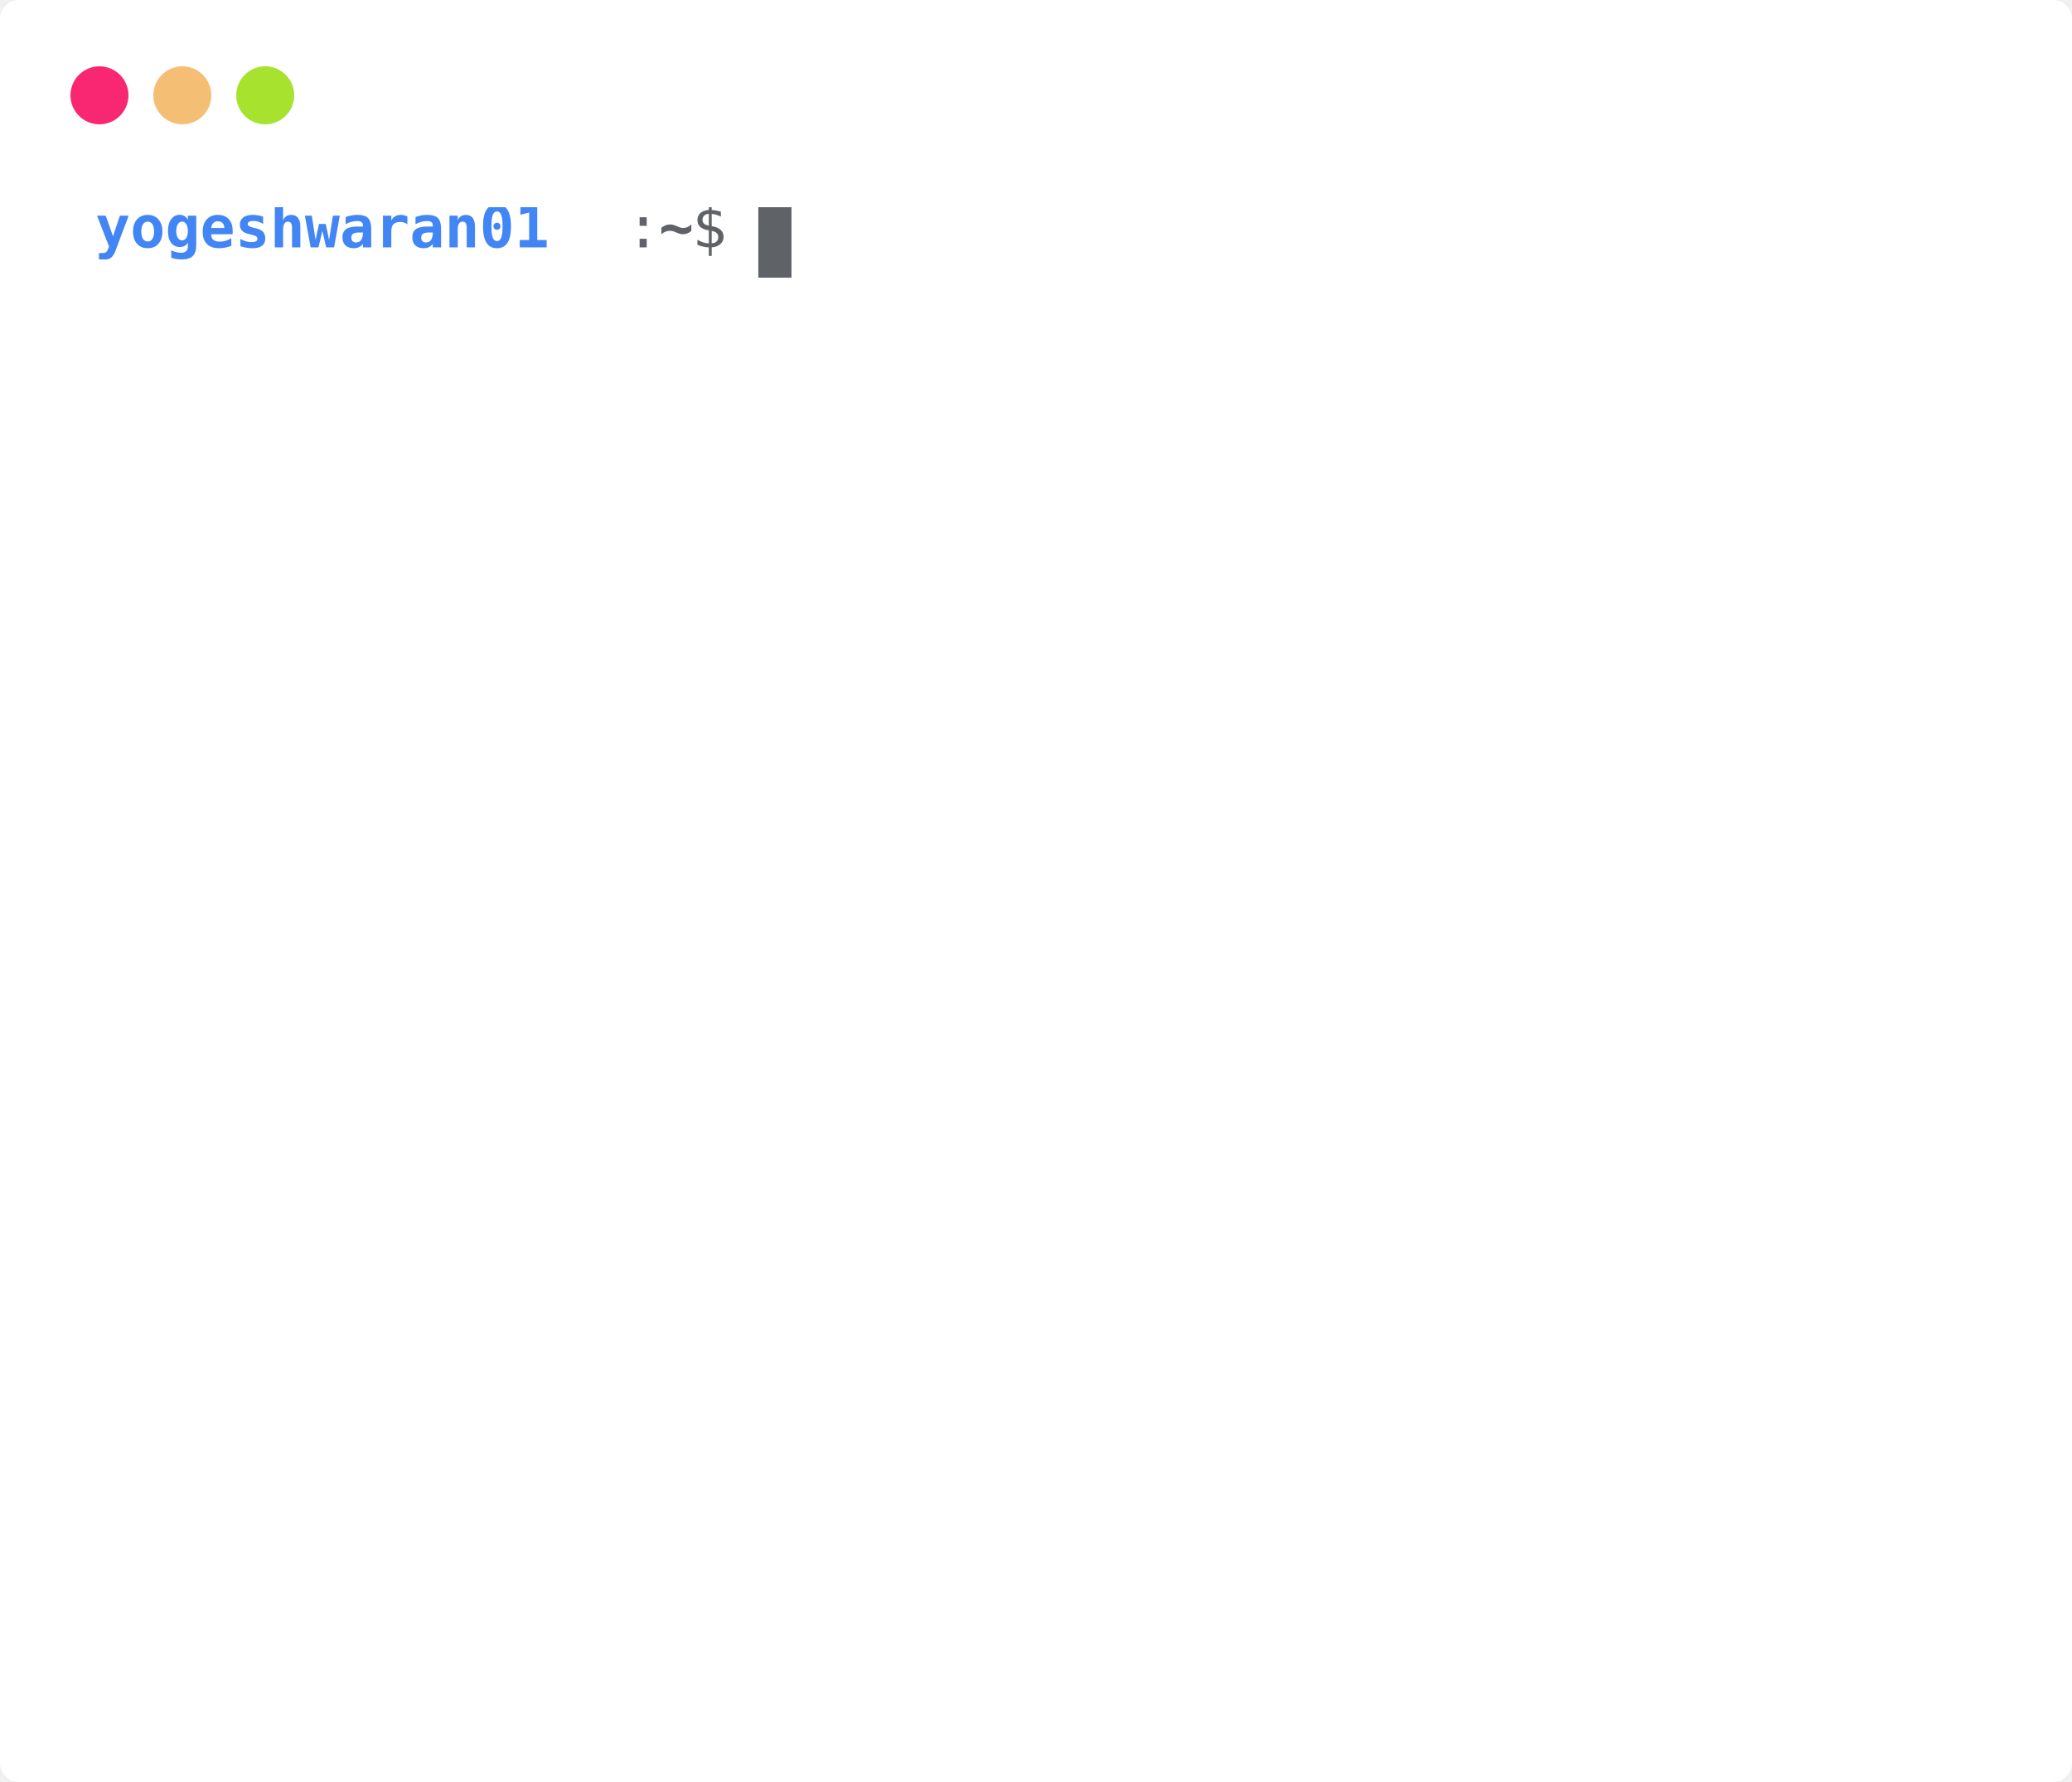
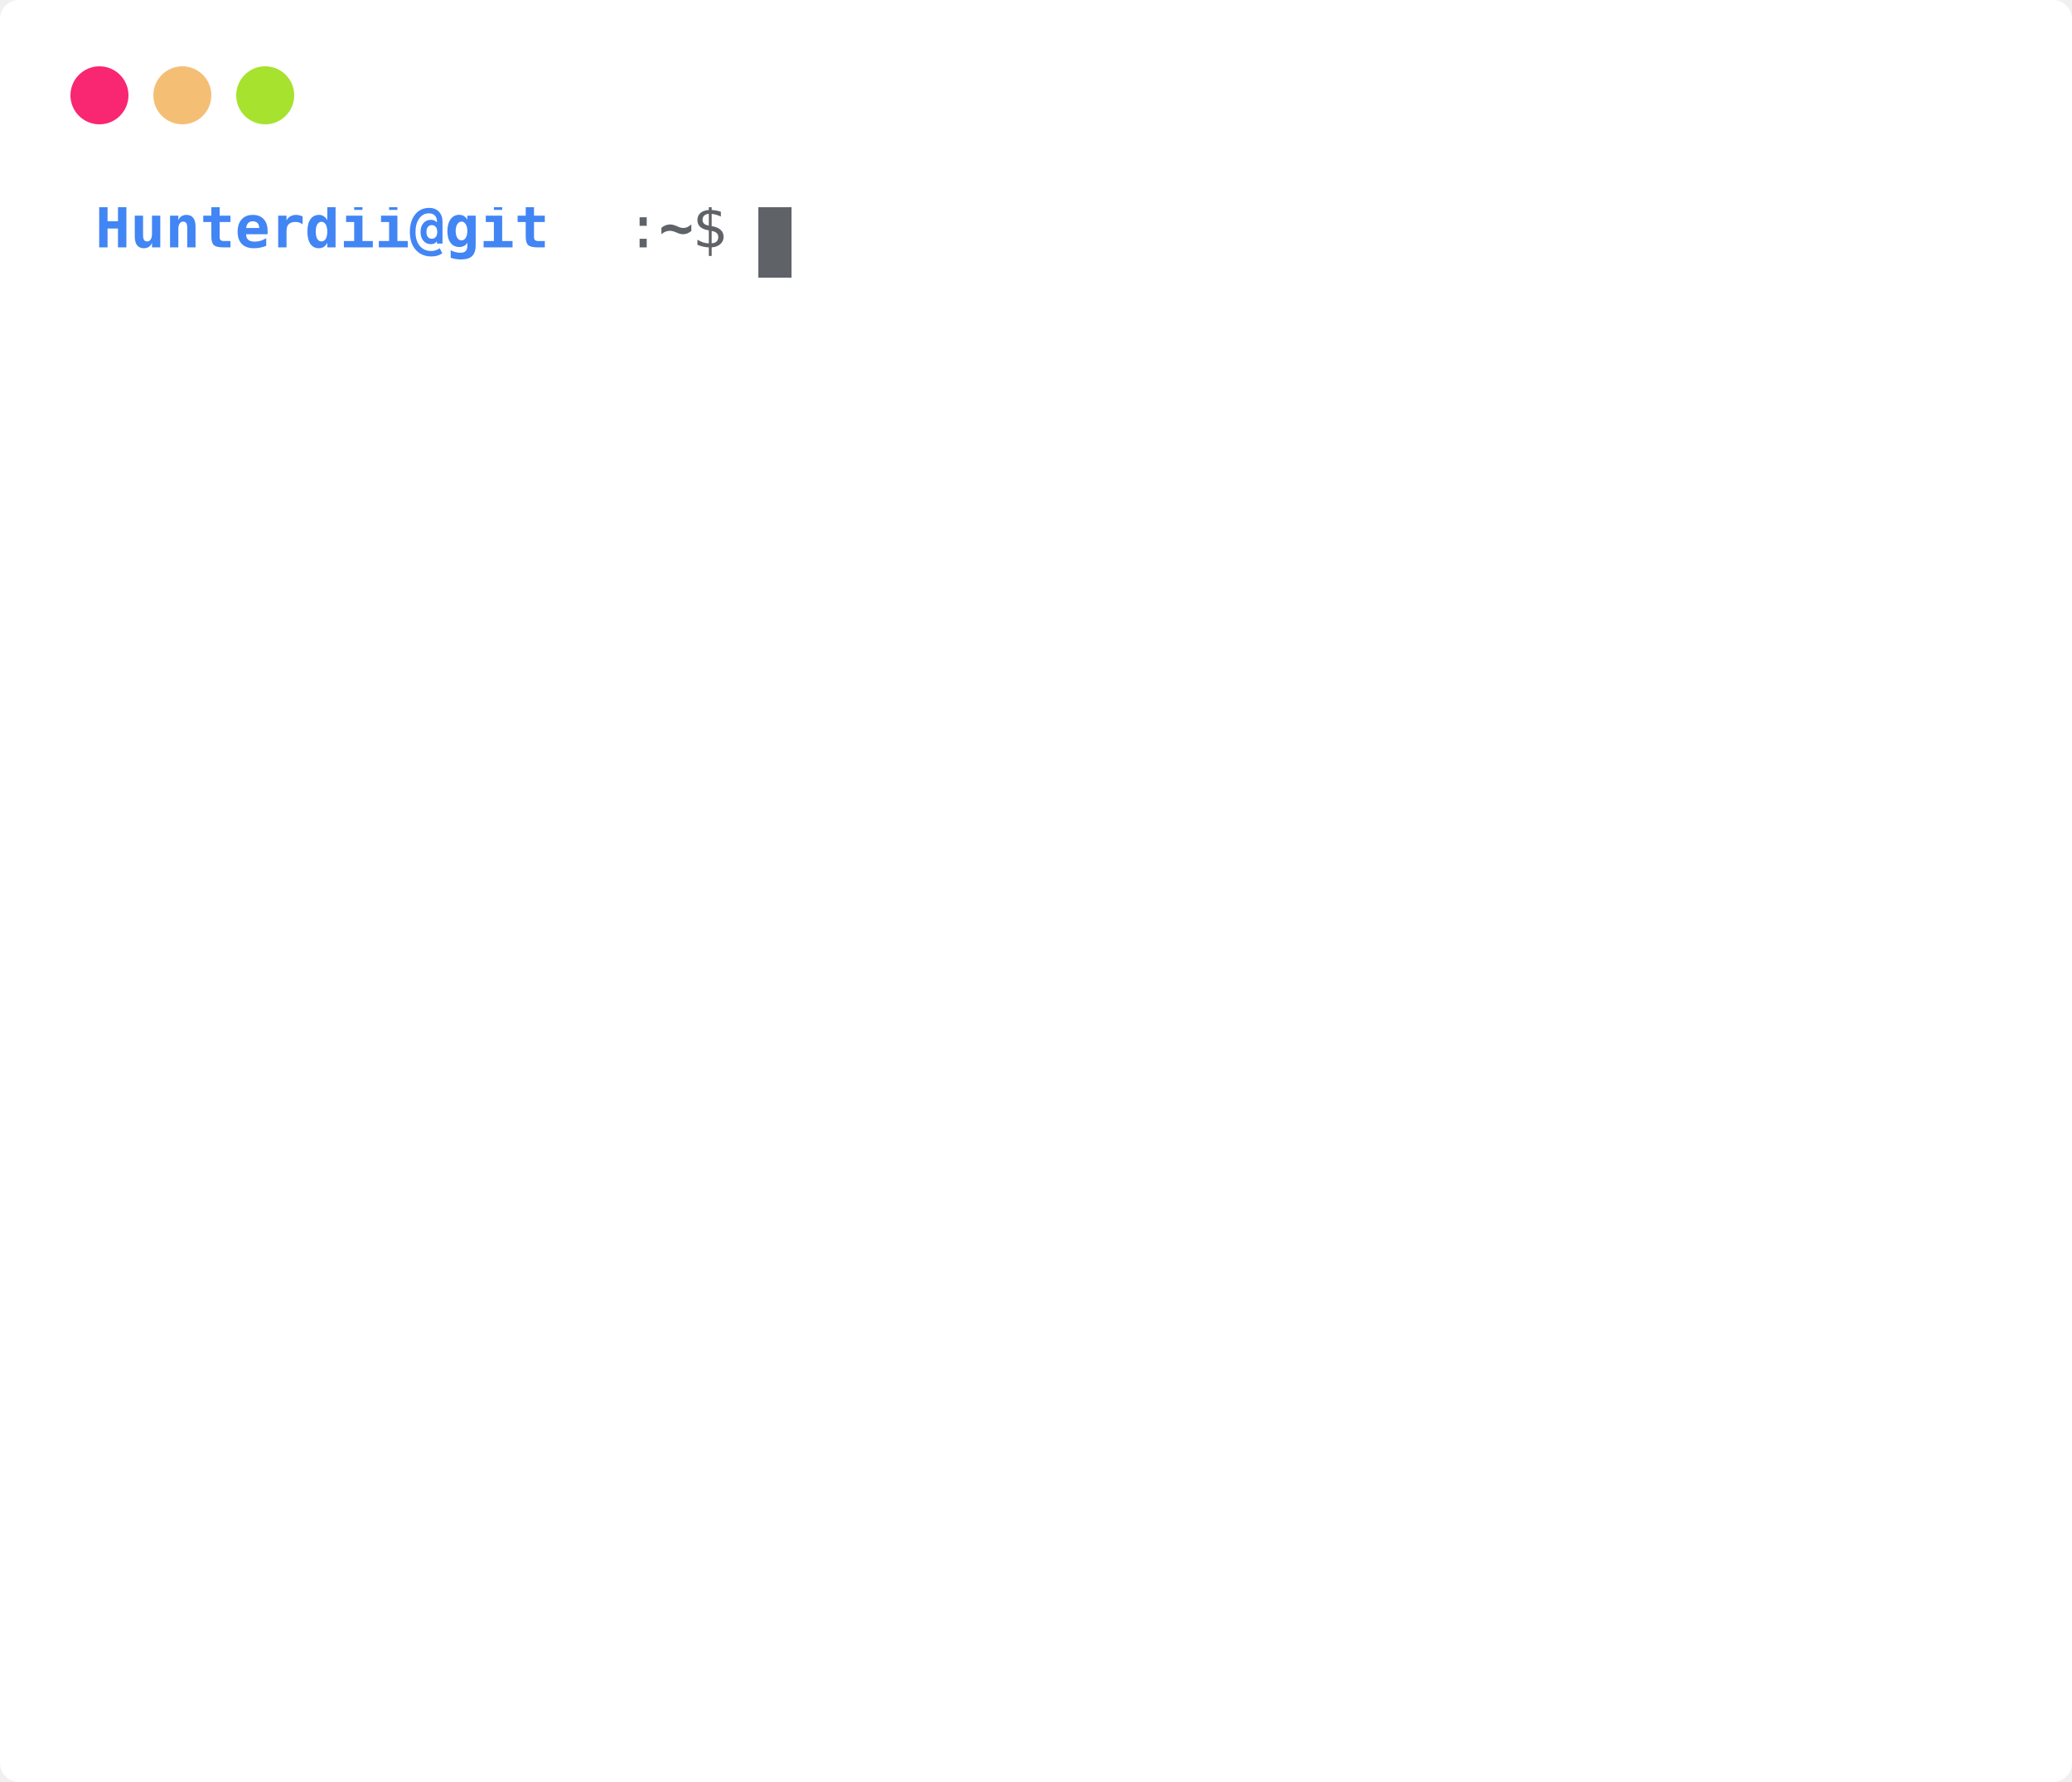
<svg xmlns="http://www.w3.org/2000/svg" xmlns:ns1="https://github.com/nbedos/termtosvg" xmlns:xlink="http://www.w3.org/1999/xlink" id="terminal" baseProfile="full" viewBox="0 0 500 430" width="550" version="1.1">
  <defs>
    <ns1:template_settings>
      <ns1:screen_geometry columns="95" rows="21" />
      <ns1:animation type="css" />
    </ns1:template_settings>
    <style type="text/css" id="generated-style">
            #screen {
                font-family: 'DejaVu Sans Mono', monospace;
                font-style: normal;
                font-size: 14px;
            }

        text {
            dominant-baseline: text-before-edge;
            white-space: pre;
        }
    
            :root {
                --animation-duration: 14558ms;
            }

            @keyframes roll {
                0.000%{transform:translateY(0px)}
3.400%{transform:translateY(-374px)}
4.767%{transform:translateY(-748px)}
7.302%{transform:translateY(-1122px)}
9.933%{transform:translateY(-1496px)}
12.357%{transform:translateY(-1870px)}
14.226%{transform:translateY(-2244px)}
17.578%{transform:translateY(-2618px)}
21.239%{transform:translateY(-2992px)}
21.658%{transform:translateY(-3366px)}
24.605%{transform:translateY(-3740px)}
27.627%{transform:translateY(-4114px)}
29.771%{transform:translateY(-4488px)}
31.529%{transform:translateY(-4862px)}
34.277%{transform:translateY(-5236px)}
36.585%{transform:translateY(-5610px)}
39.607%{transform:translateY(-5984px)}
41.256%{transform:translateY(-6358px)}
43.179%{transform:translateY(-6732px)}
44.333%{transform:translateY(-7106px)}
47.685%{transform:translateY(-7480px)}
51.436%{transform:translateY(-7854px)}
51.889%{transform:translateY(-8228px)}
59.658%{transform:translateY(-8602px)}
62.241%{transform:translateY(-8976px)}
64.885%{transform:translateY(-9350px)}
67.406%{transform:translateY(-9724px)}
68.347%{transform:translateY(-10098px)}
70.985%{transform:translateY(-10472px)}
77.469%{transform:translateY(-10846px)}
81.124%{transform:translateY(-11220px)}
81.536%{transform:translateY(-11594px)}
85.046%{transform:translateY(-11968px)}
86.090%{transform:translateY(-12342px)}
89.442%{transform:translateY(-12716px)}
90.267%{transform:translateY(-13090px)}
93.014%{transform:translateY(-13464px)}
93.131%{transform:translateY(-13838px)}
100.000%{transform:translateY(-13838px)}
            }

            #screen_view {
                animation-duration: 14558ms;
                animation-iteration-count:infinite;
                animation-name:roll;
                animation-timing-function: steps(1,end);
                animation-fill-mode: forwards;
            }
        
        </style>
    <style type="text/css" id="user-style">
            /* The colors defined below are the default 16 colors used for rendering text of the terminal. Adjust
               them as needed.
               gjm8 color theme (source: https://terminal.sexy/) */
            .foreground {fill: #5F6368}
            .background {fill: #FFFFFF}
            .color0 {fill: #272822}
            .color1 {fill: #f92672}
            .green {fill: #34A853}
            .color3 {fill: #f4bf75}
            .color4 {fill: #66d9ef}
            .purple {fill: #A142F4}
            .color6 {fill: #24C1E0}
            .color7 {fill: #f8f8f2}
            .color8 {fill: #75715e}
            .color9 {fill: #fd971f}
            .color10 {fill: #4285F4}
            .color11 {fill: #49483e}
            .color12 {fill: #5F6368}
            .color13 {fill: #f5f4f1}
            .orange {fill: #EA4335}
            .color15 {fill: #f9f8f5}
        </style>
  </defs>
  <rect id="terminalui" class="background" width="100%" height="100%" ry="4.583" />
  <circle cx="24" cy="23" r="7" fill="#f92672" />
  <circle cx="44" cy="23" r="7" fill="#f4bf75" />
  <circle cx="64" cy="23" r="7" fill="#a6e22e" />
  <svg id="screen" width="760" height="357" x="23" y="50" viewBox="0 0 760 357" preserveAspectRatio="xMidYMin slice">
    <rect class="background" height="100%" width="100%" x="0" y="0" />
    <defs>
      <g id="g1">
-         <text x="0" textLength="128" font-weight="bold" class="color10">yogeshwaran01</text>
+         <text x="0" textLength="128" font-weight="bold" class="color10">Hunterdii@git</text>
        <text x="128" textLength="8" class="foreground">:</text>
        <text x="136" textLength="8" font-weight="bold" class="color12">~</text>
        <text x="144" textLength="16" class="foreground">$ </text>
        <text x="160" textLength="8" class="background" />
      </g>
      <g id="g2">
-         <text x="0" textLength="128" font-weight="bold" class="color10">yogeshwaran01</text>
+         <text x="0" textLength="128" font-weight="bold" class="color10">Hunterdii@git</text>
        <text x="128" textLength="8" class="foreground">:</text>
        <text x="136" textLength="8" font-weight="bold" class="color12">~</text>
        <text x="144" textLength="24" class="foreground">$ w</text>
        <text x="168" textLength="8" class="background" />
      </g>
      <g id="g3">
-         <text x="0" textLength="128" font-weight="bold" class="color10">yogeshwaran01</text>
+         <text x="0" textLength="128" font-weight="bold" class="color10">Hunterdii@git</text>
        <text x="128" textLength="8" class="foreground">:</text>
        <text x="136" textLength="8" font-weight="bold" class="color12">~</text>
        <text x="144" textLength="32" class="foreground">$ wh</text>
        <text x="176" textLength="8" class="background" />
      </g>
      <g id="g4">
-         <text x="0" textLength="128" font-weight="bold" class="color10">yogeshwaran01</text>
+         <text x="0" textLength="128" font-weight="bold" class="color10">Hunterdii@git</text>
        <text x="128" textLength="8" class="foreground">:</text>
        <text x="136" textLength="8" font-weight="bold" class="color12">~</text>
        <text x="144" textLength="40" class="foreground">$ who</text>
        <text x="184" textLength="8" class="background" />
      </g>
      <g id="g5">
-         <text x="0" textLength="128" font-weight="bold" class="color10">yogeshwaran01</text>
+         <text x="0" textLength="128" font-weight="bold" class="color10">Hunterdii@git</text>
        <text x="128" textLength="8" class="foreground">:</text>
        <text x="136" textLength="8" font-weight="bold" class="color12">~</text>
        <text x="144" textLength="48" class="foreground">$ whoa</text>
        <text x="192" textLength="8" class="background" />
      </g>
      <g id="g6">
-         <text x="0" textLength="128" font-weight="bold" class="color10">yogeshwaran01</text>
+         <text x="0" textLength="128" font-weight="bold" class="color10">Hunterdii@git</text>
        <text x="128" textLength="8" class="foreground">:</text>
        <text x="136" textLength="8" font-weight="bold" class="color12">~</text>
        <text x="144" textLength="56" class="foreground">$ whoam</text>
        <text x="200" textLength="8" class="background" />
      </g>
      <g id="g7">
-         <text x="0" textLength="128" font-weight="bold" class="color10">yogeshwaran01</text>
+         <text x="0" textLength="128" font-weight="bold" class="color10">Hunterdii@git</text>
        <text x="128" textLength="8" class="foreground">:</text>
        <text x="136" textLength="8" font-weight="bold" class="color12">~</text>
        <text x="144" textLength="64" class="foreground">$ whoami</text>
        <text x="208" textLength="8" class="background" />
      </g>
      <g id="g8">
-         <text x="0" textLength="128" font-weight="bold" class="color10">yogeshwaran01</text>
+         <text x="0" textLength="128" font-weight="bold" class="color10">Hunterdii@git</text>
        <text x="128" textLength="8" class="foreground">:</text>
        <text x="136" textLength="8" font-weight="bold" class="color12">~</text>
        <text x="144" textLength="64" class="foreground">$ whoami</text>
      </g>
      <g id="g9">
        <text x="0" textLength="8" class="background" />
      </g>
      <g id="g10">
-         <text x="0" textLength="104" class="color6">YOGESHWARAN R</text>
+         <text x="0" textLength="104" class="color6">Het(Hunter) Patel</text>
      </g>
      <g id="g11">
-         <text x="0" textLength="128" font-weight="bold" class="color10">yogeshwaran01</text>
+         <text x="0" textLength="128" font-weight="bold" class="color10">Hunterdii@git</text>
        <text x="128" textLength="8" class="foreground">:</text>
        <text x="136" textLength="8" font-weight="bold" class="color12">~</text>
        <text x="144" textLength="24" class="foreground">$ g</text>
        <text x="168" textLength="8" class="background" />
      </g>
      <g id="g12">
-         <text x="0" textLength="128" font-weight="bold" class="color10">yogeshwaran01</text>
+         <text x="0" textLength="128" font-weight="bold" class="color10">Hunterdii@git</text>
        <text x="128" textLength="8" class="foreground">:</text>
        <text x="136" textLength="8" font-weight="bold" class="color12">~</text>
        <text x="144" textLength="32" class="foreground">$ gi</text>
        <text x="176" textLength="8" class="background" />
      </g>
      <g id="g13">
-         <text x="0" textLength="128" font-weight="bold" class="color10">yogeshwaran01</text>
+         <text x="0" textLength="128" font-weight="bold" class="color10">Hunterdii@git</text>
        <text x="128" textLength="8" class="foreground">:</text>
        <text x="136" textLength="8" font-weight="bold" class="color12">~</text>
        <text x="144" textLength="40" class="foreground">$ git</text>
        <text x="184" textLength="8" class="background" />
      </g>
      <g id="g14">
-         <text x="0" textLength="128" font-weight="bold" class="color10">yogeshwaran01</text>
+         <text x="0" textLength="128" font-weight="bold" class="color10">Hunterdii@git</text>
        <text x="128" textLength="8" class="foreground">:</text>
        <text x="136" textLength="8" font-weight="bold" class="color12">~</text>
        <text x="144" textLength="48" class="foreground">$ git </text>
        <text x="192" textLength="8" class="background" />
      </g>
      <g id="g15">
-         <text x="0" textLength="128" font-weight="bold" class="color10">yogeshwaran01</text>
+         <text x="0" textLength="128" font-weight="bold" class="color10">Hunterdii@git</text>
        <text x="128" textLength="8" class="foreground">:</text>
        <text x="136" textLength="8" font-weight="bold" class="color12">~</text>
        <text x="144" textLength="56" class="foreground">$ git s</text>
        <text x="200" textLength="8" class="background" />
      </g>
      <g id="g16">
-         <text x="0" textLength="128" font-weight="bold" class="color10">yogeshwaran01</text>
+         <text x="0" textLength="128" font-weight="bold" class="color10">Hunterdii@git</text>
        <text x="128" textLength="8" class="foreground">:</text>
        <text x="136" textLength="8" font-weight="bold" class="color12">~</text>
        <text x="144" textLength="64" class="foreground">$ git st</text>
        <text x="208" textLength="8" class="background" />
      </g>
      <g id="g17">
-         <text x="0" textLength="128" font-weight="bold" class="color10">yogeshwaran01</text>
+         <text x="0" textLength="128" font-weight="bold" class="color10">Hunterdii@git</text>
        <text x="128" textLength="8" class="foreground">:</text>
        <text x="136" textLength="8" font-weight="bold" class="color12">~</text>
        <text x="144" textLength="72" class="foreground">$ git sta</text>
        <text x="216" textLength="8" class="background" />
      </g>
      <g id="g18">
-         <text x="0" textLength="128" font-weight="bold" class="color10">yogeshwaran01</text>
+         <text x="0" textLength="128" font-weight="bold" class="color10">Hunterdii@git</text>
        <text x="128" textLength="8" class="foreground">:</text>
        <text x="136" textLength="8" font-weight="bold" class="color12">~</text>
        <text x="144" textLength="80" class="foreground">$ git stat</text>
        <text x="224" textLength="8" class="background" />
      </g>
      <g id="g19">
-         <text x="0" textLength="128" font-weight="bold" class="color10">yogeshwaran01</text>
+         <text x="0" textLength="128" font-weight="bold" class="color10">Hunterdii@git</text>
        <text x="128" textLength="8" class="foreground">:</text>
        <text x="136" textLength="8" font-weight="bold" class="color12">~</text>
        <text x="144" textLength="88" class="foreground">$ git statu</text>
        <text x="232" textLength="8" class="background" />
      </g>
      <g id="g20">
-         <text x="0" textLength="128" font-weight="bold" class="color10">yogeshwaran01</text>
+         <text x="0" textLength="128" font-weight="bold" class="color10">Hunterdii@git</text>
        <text x="128" textLength="8" class="foreground">:</text>
        <text x="136" textLength="8" font-weight="bold" class="color12">~</text>
        <text x="144" textLength="96" class="foreground">$ git status</text>
        <text x="240" textLength="8" class="background" />
      </g>
      <g id="g21">
-         <text x="0" textLength="128" font-weight="bold" class="color10">yogeshwaran01</text>
+         <text x="0" textLength="128" font-weight="bold" class="color10">Hunterdii@git</text>
        <text x="128" textLength="8" class="foreground">:</text>
        <text x="136" textLength="8" font-weight="bold" class="color12">~</text>
        <text x="144" textLength="96" class="foreground">$ git status</text>
      </g>
      <g id="g22">
        <text x="0" textLength="240" font-style="italic" class="foreground">        GitHub Status         </text>
      </g>
      <g id="g23">
        <text x="0" textLength="240" class="foreground">╔═══════════════╤════════════╗</text>
      </g>
      <g id="g24">
        <text x="0" textLength="8" class="foreground">║</text>
        <text x="8" textLength="120" font-weight="bold" class="orange"> Title         </text>
        <text x="128" textLength="8" class="foreground">│</text>
        <text x="136" textLength="96" font-weight="bold" class="orange"> Count      </text>
        <text x="232" textLength="8" class="foreground">║</text>
      </g>
      <g id="g25">
        <text x="0" textLength="240" class="foreground">╟───────────────┼────────────╢</text>
      </g>
      <g id="g26">
        <text x="0" textLength="8" class="foreground">║</text>
        <text x="8" textLength="120" class="purple"> Stars         </text>
        <text x="128" textLength="8" class="foreground">│</text>
-         <text x="136" textLength="96" class="green"> 101        </text>
+         <text x="136" textLength="96" class="green"> 180        </text>
        <text x="232" textLength="8" class="foreground">║</text>
      </g>
      <g id="g27">
        <text x="0" textLength="8" class="foreground">║</text>
        <text x="8" textLength="120" class="purple"> Forks         </text>
        <text x="128" textLength="8" class="foreground">│</text>
-         <text x="136" textLength="96" class="green"> 19         </text>
+         <text x="136" textLength="96" class="green"> 30         </text>
        <text x="232" textLength="8" class="foreground">║</text>
      </g>
      <g id="g28">
        <text x="0" textLength="8" class="foreground">║</text>
        <text x="8" textLength="120" class="purple"> Commits       </text>
        <text x="128" textLength="8" class="foreground">│</text>
-         <text x="136" textLength="96" class="green"> 719        </text>
+         <text x="136" textLength="96" class="green"> 1297       </text>
        <text x="232" textLength="8" class="foreground">║</text>
      </g>
      <g id="g29">
        <text x="0" textLength="8" class="foreground">║</text>
        <text x="8" textLength="120" class="purple"> Followers     </text>
        <text x="128" textLength="8" class="foreground">│</text>
-         <text x="136" textLength="96" class="green"> 13         </text>
+         <text x="136" textLength="96" class="green"> 42         </text>
        <text x="232" textLength="8" class="foreground">║</text>
      </g>
      <g id="g30">
        <text x="0" textLength="8" class="foreground">║</text>
        <text x="8" textLength="120" class="purple"> Pull Requests </text>
        <text x="128" textLength="8" class="foreground">│</text>
-         <text x="136" textLength="96" class="green"> 42         </text>
+         <text x="136" textLength="96" class="green"> 6          </text>
        <text x="232" textLength="8" class="foreground">║</text>
      </g>
      <g id="g31">
        <text x="0" textLength="8" class="foreground">║</text>
        <text x="8" textLength="120" class="purple"> Issues        </text>
        <text x="128" textLength="8" class="foreground">│</text>
        <text x="136" textLength="96" class="green"> 0          </text>
        <text x="232" textLength="8" class="foreground">║</text>
      </g>
      <g id="g32">
        <text x="0" textLength="8" class="foreground">║</text>
        <text x="8" textLength="120" class="purple"> Repository    </text>
        <text x="128" textLength="8" class="foreground">│</text>
-         <text x="136" textLength="96" class="green"> 21         </text>
+         <text x="136" textLength="96" class="green"> 25         </text>
        <text x="232" textLength="8" class="foreground">║</text>
      </g>
      <g id="g33">
        <text x="0" textLength="8" class="foreground">║</text>
        <text x="8" textLength="120" class="purple"> Gists         </text>
        <text x="128" textLength="8" class="foreground">│</text>
-         <text x="136" textLength="96" class="green"> 5          </text>
+         <text x="136" textLength="96" class="green"> 0          </text>
        <text x="232" textLength="8" class="foreground">║</text>
      </g>
      <g id="g34">
        <text x="0" textLength="240" class="foreground">╚═══════════════╧════════════╝</text>
      </g>
      <g id="g35">
-         <text x="0" textLength="128" font-weight="bold" class="color10">yogeshwaran01</text>
+         <text x="0" textLength="128" font-weight="bold" class="color10">Hunterdii@git</text>
        <text x="128" textLength="8" class="foreground">:</text>
        <text x="136" textLength="8" font-weight="bold" class="color12">~</text>
        <text x="144" textLength="24" class="foreground">$ u</text>
        <text x="168" textLength="8" class="background" />
      </g>
      <g id="g36">
-         <text x="0" textLength="128" font-weight="bold" class="color10">yogeshwaran01</text>
+         <text x="0" textLength="128" font-weight="bold" class="color10">Hunterdii@git</text>
        <text x="128" textLength="8" class="foreground">:</text>
        <text x="136" textLength="8" font-weight="bold" class="color12">~</text>
        <text x="144" textLength="32" class="foreground">$ up</text>
        <text x="176" textLength="8" class="background" />
      </g>
      <g id="g37">
-         <text x="0" textLength="128" font-weight="bold" class="color10">yogeshwaran01</text>
+         <text x="0" textLength="128" font-weight="bold" class="color10">Hunterdii@git</text>
        <text x="128" textLength="8" class="foreground">:</text>
        <text x="136" textLength="8" font-weight="bold" class="color12">~</text>
        <text x="144" textLength="40" class="foreground">$ upt</text>
        <text x="184" textLength="8" class="background" />
      </g>
      <g id="g38">
-         <text x="0" textLength="128" font-weight="bold" class="color10">yogeshwaran01</text>
+         <text x="0" textLength="128" font-weight="bold" class="color10">Hunterdii@git</text>
        <text x="128" textLength="8" class="foreground">:</text>
        <text x="136" textLength="8" font-weight="bold" class="color12">~</text>
        <text x="144" textLength="48" class="foreground">$ upti</text>
        <text x="192" textLength="8" class="background" />
      </g>
      <g id="g39">
-         <text x="0" textLength="128" font-weight="bold" class="color10">yogeshwaran01</text>
+         <text x="0" textLength="128" font-weight="bold" class="color10">Hunterdii@git</text>
        <text x="128" textLength="8" class="foreground">:</text>
        <text x="136" textLength="8" font-weight="bold" class="color12">~</text>
        <text x="144" textLength="56" class="foreground">$ uptim</text>
        <text x="200" textLength="8" class="background" />
      </g>
      <g id="g40">
-         <text x="0" textLength="128" font-weight="bold" class="color10">yogeshwaran01</text>
+         <text x="0" textLength="128" font-weight="bold" class="color10">Hunterdii@git</text>
        <text x="128" textLength="8" class="foreground">:</text>
        <text x="136" textLength="8" font-weight="bold" class="color12">~</text>
        <text x="144" textLength="64" class="foreground">$ uptime</text>
        <text x="208" textLength="8" class="background" />
      </g>
      <g id="g41">
-         <text x="0" textLength="128" font-weight="bold" class="color10">yogeshwaran01</text>
+         <text x="0" textLength="128" font-weight="bold" class="color10">Hunterdii@git</text>
        <text x="128" textLength="8" class="foreground">:</text>
        <text x="136" textLength="8" font-weight="bold" class="color12">~</text>
        <text x="144" textLength="64" class="foreground">$ uptime</text>
      </g>
      <g id="g42">
-         <text x="0" textLength="32" font-weight="bold" class="orange">397</text>
+         <text x="0" textLength="32" font-weight="bold" class="orange">569</text>
      </g>
      <g id="g43">
-         <text x="0" textLength="128" font-weight="bold" class="color10">yogeshwaran01</text>
+         <text x="0" textLength="128" font-weight="bold" class="color10">Hunterdii@git</text>
        <text x="128" textLength="8" class="foreground">:</text>
        <text x="136" textLength="8" font-weight="bold" class="color12">~</text>
        <text x="144" textLength="24" class="foreground">$ e</text>
        <text x="168" textLength="8" class="background" />
      </g>
      <g id="g44">
-         <text x="0" textLength="128" font-weight="bold" class="color10">yogeshwaran01</text>
+         <text x="0" textLength="128" font-weight="bold" class="color10">Hunterdii@git</text>
        <text x="128" textLength="8" class="foreground">:</text>
        <text x="136" textLength="8" font-weight="bold" class="color12">~</text>
        <text x="144" textLength="32" class="foreground">$ ex</text>
        <text x="176" textLength="8" class="background" />
      </g>
      <g id="g45">
-         <text x="0" textLength="128" font-weight="bold" class="color10">yogeshwaran01</text>
+         <text x="0" textLength="128" font-weight="bold" class="color10">Hunterdii@git</text>
        <text x="128" textLength="8" class="foreground">:</text>
        <text x="136" textLength="8" font-weight="bold" class="color12">~</text>
        <text x="144" textLength="40" class="foreground">$ exi</text>
        <text x="184" textLength="8" class="background" />
      </g>
      <g id="g46">
-         <text x="0" textLength="128" font-weight="bold" class="color10">yogeshwaran01</text>
+         <text x="0" textLength="128" font-weight="bold" class="color10">Hunterdii@git</text>
        <text x="128" textLength="8" class="foreground">:</text>
        <text x="136" textLength="8" font-weight="bold" class="color12">~</text>
        <text x="144" textLength="48" class="foreground">$ exit</text>
        <text x="192" textLength="8" class="background" />
      </g>
      <g id="g47">
-         <text x="0" textLength="128" font-weight="bold" class="color10">yogeshwaran01</text>
+         <text x="0" textLength="128" font-weight="bold" class="color10">Hunterdii@git</text>
        <text x="128" textLength="8" class="foreground">:</text>
        <text x="136" textLength="8" font-weight="bold" class="color12">~</text>
        <text x="144" textLength="48" class="foreground">$ exit</text>
      </g>
      <g id="g48">
        <text x="0" textLength="32" class="foreground">exit</text>
      </g>
    </defs>
    <g id="screen_view">
      <g>
        <rect x="160" y="0" width="8" height="17" class="foreground" />
        <use xlink:href="#g1" y="0" />
      </g>
      <g>
        <rect x="168" y="374" width="8" height="17" class="foreground" />
        <use xlink:href="#g2" y="374" />
      </g>
      <g>
        <rect x="176" y="748" width="8" height="17" class="foreground" />
        <use xlink:href="#g3" y="748" />
      </g>
      <g>
        <rect x="184" y="1122" width="8" height="17" class="foreground" />
        <use xlink:href="#g4" y="1122" />
      </g>
      <g>
        <rect x="192" y="1496" width="8" height="17" class="foreground" />
        <use xlink:href="#g5" y="1496" />
      </g>
      <g>
        <rect x="200" y="1870" width="8" height="17" class="foreground" />
        <use xlink:href="#g6" y="1870" />
      </g>
      <g>
        <rect x="208" y="2244" width="8" height="17" class="foreground" />
        <use xlink:href="#g7" y="2244" />
      </g>
      <g>
        <use xlink:href="#g8" y="2618" />
        <rect x="0" y="2635" width="8" height="17" class="foreground" />
        <use xlink:href="#g9" y="2635" />
      </g>
      <g>
        <use xlink:href="#g8" y="2992" />
        <use xlink:href="#g10" y="3009" />
        <rect x="0" y="3026" width="8" height="17" class="foreground" />
        <use xlink:href="#g9" y="3026" />
      </g>
      <g>
        <use xlink:href="#g8" y="3366" />
        <use xlink:href="#g10" y="3383" />
        <rect x="160" y="3400" width="8" height="17" class="foreground" />
        <use xlink:href="#g1" y="3400" />
      </g>
      <g>
        <use xlink:href="#g8" y="3740" />
        <use xlink:href="#g10" y="3757" />
        <rect x="168" y="3774" width="8" height="17" class="foreground" />
        <use xlink:href="#g11" y="3774" />
      </g>
      <g>
        <use xlink:href="#g8" y="4114" />
        <use xlink:href="#g10" y="4131" />
        <rect x="176" y="4148" width="8" height="17" class="foreground" />
        <use xlink:href="#g12" y="4148" />
      </g>
      <g>
        <use xlink:href="#g8" y="4488" />
        <use xlink:href="#g10" y="4505" />
        <rect x="184" y="4522" width="8" height="17" class="foreground" />
        <use xlink:href="#g13" y="4522" />
      </g>
      <g>
        <use xlink:href="#g8" y="4862" />
        <use xlink:href="#g10" y="4879" />
        <rect x="192" y="4896" width="8" height="17" class="foreground" />
        <use xlink:href="#g14" y="4896" />
      </g>
      <g>
        <use xlink:href="#g8" y="5236" />
        <use xlink:href="#g10" y="5253" />
        <rect x="200" y="5270" width="8" height="17" class="foreground" />
        <use xlink:href="#g15" y="5270" />
      </g>
      <g>
        <use xlink:href="#g8" y="5610" />
        <use xlink:href="#g10" y="5627" />
        <rect x="208" y="5644" width="8" height="17" class="foreground" />
        <use xlink:href="#g16" y="5644" />
      </g>
      <g>
        <use xlink:href="#g8" y="5984" />
        <use xlink:href="#g10" y="6001" />
        <rect x="216" y="6018" width="8" height="17" class="foreground" />
        <use xlink:href="#g17" y="6018" />
      </g>
      <g>
        <use xlink:href="#g8" y="6358" />
        <use xlink:href="#g10" y="6375" />
        <rect x="224" y="6392" width="8" height="17" class="foreground" />
        <use xlink:href="#g18" y="6392" />
      </g>
      <g>
        <use xlink:href="#g8" y="6732" />
        <use xlink:href="#g10" y="6749" />
        <rect x="232" y="6766" width="8" height="17" class="foreground" />
        <use xlink:href="#g19" y="6766" />
      </g>
      <g>
        <use xlink:href="#g8" y="7106" />
        <use xlink:href="#g10" y="7123" />
        <rect x="240" y="7140" width="8" height="17" class="foreground" />
        <use xlink:href="#g20" y="7140" />
      </g>
      <g>
        <use xlink:href="#g8" y="7480" />
        <use xlink:href="#g10" y="7497" />
        <use xlink:href="#g21" y="7514" />
        <rect x="0" y="7531" width="8" height="17" class="foreground" />
        <use xlink:href="#g9" y="7531" />
      </g>
      <g>
        <use xlink:href="#g8" y="7854" />
        <use xlink:href="#g10" y="7871" />
        <use xlink:href="#g21" y="7888" />
        <use xlink:href="#g22" y="7905" />
        <use xlink:href="#g23" y="7922" />
        <use xlink:href="#g24" y="7939" />
        <use xlink:href="#g25" y="7956" />
        <use xlink:href="#g26" y="7973" />
        <use xlink:href="#g27" y="7990" />
        <use xlink:href="#g28" y="8007" />
        <use xlink:href="#g29" y="8024" />
        <use xlink:href="#g30" y="8041" />
        <use xlink:href="#g31" y="8058" />
        <use xlink:href="#g32" y="8075" />
        <use xlink:href="#g33" y="8092" />
        <use xlink:href="#g34" y="8109" />
        <rect x="0" y="8126" width="8" height="17" class="foreground" />
        <use xlink:href="#g9" y="8126" />
      </g>
      <g>
        <use xlink:href="#g8" y="8228" />
        <use xlink:href="#g10" y="8245" />
        <use xlink:href="#g21" y="8262" />
        <use xlink:href="#g22" y="8279" />
        <use xlink:href="#g23" y="8296" />
        <use xlink:href="#g24" y="8313" />
        <use xlink:href="#g25" y="8330" />
        <use xlink:href="#g26" y="8347" />
        <use xlink:href="#g27" y="8364" />
        <use xlink:href="#g28" y="8381" />
        <use xlink:href="#g29" y="8398" />
        <use xlink:href="#g30" y="8415" />
        <use xlink:href="#g31" y="8432" />
        <use xlink:href="#g32" y="8449" />
        <use xlink:href="#g33" y="8466" />
        <use xlink:href="#g34" y="8483" />
        <rect x="160" y="8500" width="8" height="17" class="foreground" />
        <use xlink:href="#g1" y="8500" />
      </g>
      <g>
        <use xlink:href="#g8" y="8602" />
        <use xlink:href="#g10" y="8619" />
        <use xlink:href="#g21" y="8636" />
        <use xlink:href="#g22" y="8653" />
        <use xlink:href="#g23" y="8670" />
        <use xlink:href="#g24" y="8687" />
        <use xlink:href="#g25" y="8704" />
        <use xlink:href="#g26" y="8721" />
        <use xlink:href="#g27" y="8738" />
        <use xlink:href="#g28" y="8755" />
        <use xlink:href="#g29" y="8772" />
        <use xlink:href="#g30" y="8789" />
        <use xlink:href="#g31" y="8806" />
        <use xlink:href="#g32" y="8823" />
        <use xlink:href="#g33" y="8840" />
        <use xlink:href="#g34" y="8857" />
        <rect x="168" y="8874" width="8" height="17" class="foreground" />
        <use xlink:href="#g35" y="8874" />
      </g>
      <g>
        <use xlink:href="#g8" y="8976" />
        <use xlink:href="#g10" y="8993" />
        <use xlink:href="#g21" y="9010" />
        <use xlink:href="#g22" y="9027" />
        <use xlink:href="#g23" y="9044" />
        <use xlink:href="#g24" y="9061" />
        <use xlink:href="#g25" y="9078" />
        <use xlink:href="#g26" y="9095" />
        <use xlink:href="#g27" y="9112" />
        <use xlink:href="#g28" y="9129" />
        <use xlink:href="#g29" y="9146" />
        <use xlink:href="#g30" y="9163" />
        <use xlink:href="#g31" y="9180" />
        <use xlink:href="#g32" y="9197" />
        <use xlink:href="#g33" y="9214" />
        <use xlink:href="#g34" y="9231" />
        <rect x="176" y="9248" width="8" height="17" class="foreground" />
        <use xlink:href="#g36" y="9248" />
      </g>
      <g>
        <use xlink:href="#g8" y="9350" />
        <use xlink:href="#g10" y="9367" />
        <use xlink:href="#g21" y="9384" />
        <use xlink:href="#g22" y="9401" />
        <use xlink:href="#g23" y="9418" />
        <use xlink:href="#g24" y="9435" />
        <use xlink:href="#g25" y="9452" />
        <use xlink:href="#g26" y="9469" />
        <use xlink:href="#g27" y="9486" />
        <use xlink:href="#g28" y="9503" />
        <use xlink:href="#g29" y="9520" />
        <use xlink:href="#g30" y="9537" />
        <use xlink:href="#g31" y="9554" />
        <use xlink:href="#g32" y="9571" />
        <use xlink:href="#g33" y="9588" />
        <use xlink:href="#g34" y="9605" />
        <rect x="184" y="9622" width="8" height="17" class="foreground" />
        <use xlink:href="#g37" y="9622" />
      </g>
      <g>
        <use xlink:href="#g8" y="9724" />
        <use xlink:href="#g10" y="9741" />
        <use xlink:href="#g21" y="9758" />
        <use xlink:href="#g22" y="9775" />
        <use xlink:href="#g23" y="9792" />
        <use xlink:href="#g24" y="9809" />
        <use xlink:href="#g25" y="9826" />
        <use xlink:href="#g26" y="9843" />
        <use xlink:href="#g27" y="9860" />
        <use xlink:href="#g28" y="9877" />
        <use xlink:href="#g29" y="9894" />
        <use xlink:href="#g30" y="9911" />
        <use xlink:href="#g31" y="9928" />
        <use xlink:href="#g32" y="9945" />
        <use xlink:href="#g33" y="9962" />
        <use xlink:href="#g34" y="9979" />
        <rect x="192" y="9996" width="8" height="17" class="foreground" />
        <use xlink:href="#g38" y="9996" />
      </g>
      <g>
        <use xlink:href="#g8" y="10098" />
        <use xlink:href="#g10" y="10115" />
        <use xlink:href="#g21" y="10132" />
        <use xlink:href="#g22" y="10149" />
        <use xlink:href="#g23" y="10166" />
        <use xlink:href="#g24" y="10183" />
        <use xlink:href="#g25" y="10200" />
        <use xlink:href="#g26" y="10217" />
        <use xlink:href="#g27" y="10234" />
        <use xlink:href="#g28" y="10251" />
        <use xlink:href="#g29" y="10268" />
        <use xlink:href="#g30" y="10285" />
        <use xlink:href="#g31" y="10302" />
        <use xlink:href="#g32" y="10319" />
        <use xlink:href="#g33" y="10336" />
        <use xlink:href="#g34" y="10353" />
        <rect x="200" y="10370" width="8" height="17" class="foreground" />
        <use xlink:href="#g39" y="10370" />
      </g>
      <g>
        <use xlink:href="#g8" y="10472" />
        <use xlink:href="#g10" y="10489" />
        <use xlink:href="#g21" y="10506" />
        <use xlink:href="#g22" y="10523" />
        <use xlink:href="#g23" y="10540" />
        <use xlink:href="#g24" y="10557" />
        <use xlink:href="#g25" y="10574" />
        <use xlink:href="#g26" y="10591" />
        <use xlink:href="#g27" y="10608" />
        <use xlink:href="#g28" y="10625" />
        <use xlink:href="#g29" y="10642" />
        <use xlink:href="#g30" y="10659" />
        <use xlink:href="#g31" y="10676" />
        <use xlink:href="#g32" y="10693" />
        <use xlink:href="#g33" y="10710" />
        <use xlink:href="#g34" y="10727" />
        <rect x="208" y="10744" width="8" height="17" class="foreground" />
        <use xlink:href="#g40" y="10744" />
      </g>
      <g>
        <use xlink:href="#g8" y="10846" />
        <use xlink:href="#g10" y="10863" />
        <use xlink:href="#g21" y="10880" />
        <use xlink:href="#g22" y="10897" />
        <use xlink:href="#g23" y="10914" />
        <use xlink:href="#g24" y="10931" />
        <use xlink:href="#g25" y="10948" />
        <use xlink:href="#g26" y="10965" />
        <use xlink:href="#g27" y="10982" />
        <use xlink:href="#g28" y="10999" />
        <use xlink:href="#g29" y="11016" />
        <use xlink:href="#g30" y="11033" />
        <use xlink:href="#g31" y="11050" />
        <use xlink:href="#g32" y="11067" />
        <use xlink:href="#g33" y="11084" />
        <use xlink:href="#g34" y="11101" />
        <use xlink:href="#g41" y="11118" />
        <rect x="0" y="11135" width="8" height="17" class="foreground" />
        <use xlink:href="#g9" y="11135" />
      </g>
      <g>
        <use xlink:href="#g8" y="11220" />
        <use xlink:href="#g10" y="11237" />
        <use xlink:href="#g21" y="11254" />
        <use xlink:href="#g22" y="11271" />
        <use xlink:href="#g23" y="11288" />
        <use xlink:href="#g24" y="11305" />
        <use xlink:href="#g25" y="11322" />
        <use xlink:href="#g26" y="11339" />
        <use xlink:href="#g27" y="11356" />
        <use xlink:href="#g28" y="11373" />
        <use xlink:href="#g29" y="11390" />
        <use xlink:href="#g30" y="11407" />
        <use xlink:href="#g31" y="11424" />
        <use xlink:href="#g32" y="11441" />
        <use xlink:href="#g33" y="11458" />
        <use xlink:href="#g34" y="11475" />
        <use xlink:href="#g41" y="11492" />
        <use xlink:href="#g42" y="11509" />
        <rect x="0" y="11526" width="8" height="17" class="foreground" />
        <use xlink:href="#g9" y="11526" />
      </g>
      <g>
        <use xlink:href="#g8" y="11594" />
        <use xlink:href="#g10" y="11611" />
        <use xlink:href="#g21" y="11628" />
        <use xlink:href="#g22" y="11645" />
        <use xlink:href="#g23" y="11662" />
        <use xlink:href="#g24" y="11679" />
        <use xlink:href="#g25" y="11696" />
        <use xlink:href="#g26" y="11713" />
        <use xlink:href="#g27" y="11730" />
        <use xlink:href="#g28" y="11747" />
        <use xlink:href="#g29" y="11764" />
        <use xlink:href="#g30" y="11781" />
        <use xlink:href="#g31" y="11798" />
        <use xlink:href="#g32" y="11815" />
        <use xlink:href="#g33" y="11832" />
        <use xlink:href="#g34" y="11849" />
        <use xlink:href="#g41" y="11866" />
        <use xlink:href="#g42" y="11883" />
        <rect x="160" y="11900" width="8" height="17" class="foreground" />
        <use xlink:href="#g1" y="11900" />
      </g>
      <g>
        <use xlink:href="#g8" y="11968" />
        <use xlink:href="#g10" y="11985" />
        <use xlink:href="#g21" y="12002" />
        <use xlink:href="#g22" y="12019" />
        <use xlink:href="#g23" y="12036" />
        <use xlink:href="#g24" y="12053" />
        <use xlink:href="#g25" y="12070" />
        <use xlink:href="#g26" y="12087" />
        <use xlink:href="#g27" y="12104" />
        <use xlink:href="#g28" y="12121" />
        <use xlink:href="#g29" y="12138" />
        <use xlink:href="#g30" y="12155" />
        <use xlink:href="#g31" y="12172" />
        <use xlink:href="#g32" y="12189" />
        <use xlink:href="#g33" y="12206" />
        <use xlink:href="#g34" y="12223" />
        <use xlink:href="#g41" y="12240" />
        <use xlink:href="#g42" y="12257" />
        <rect x="168" y="12274" width="8" height="17" class="foreground" />
        <use xlink:href="#g43" y="12274" />
      </g>
      <g>
        <use xlink:href="#g8" y="12342" />
        <use xlink:href="#g10" y="12359" />
        <use xlink:href="#g21" y="12376" />
        <use xlink:href="#g22" y="12393" />
        <use xlink:href="#g23" y="12410" />
        <use xlink:href="#g24" y="12427" />
        <use xlink:href="#g25" y="12444" />
        <use xlink:href="#g26" y="12461" />
        <use xlink:href="#g27" y="12478" />
        <use xlink:href="#g28" y="12495" />
        <use xlink:href="#g29" y="12512" />
        <use xlink:href="#g30" y="12529" />
        <use xlink:href="#g31" y="12546" />
        <use xlink:href="#g32" y="12563" />
        <use xlink:href="#g33" y="12580" />
        <use xlink:href="#g34" y="12597" />
        <use xlink:href="#g41" y="12614" />
        <use xlink:href="#g42" y="12631" />
        <rect x="176" y="12648" width="8" height="17" class="foreground" />
        <use xlink:href="#g44" y="12648" />
      </g>
      <g>
        <use xlink:href="#g8" y="12716" />
        <use xlink:href="#g10" y="12733" />
        <use xlink:href="#g21" y="12750" />
        <use xlink:href="#g22" y="12767" />
        <use xlink:href="#g23" y="12784" />
        <use xlink:href="#g24" y="12801" />
        <use xlink:href="#g25" y="12818" />
        <use xlink:href="#g26" y="12835" />
        <use xlink:href="#g27" y="12852" />
        <use xlink:href="#g28" y="12869" />
        <use xlink:href="#g29" y="12886" />
        <use xlink:href="#g30" y="12903" />
        <use xlink:href="#g31" y="12920" />
        <use xlink:href="#g32" y="12937" />
        <use xlink:href="#g33" y="12954" />
        <use xlink:href="#g34" y="12971" />
        <use xlink:href="#g41" y="12988" />
        <use xlink:href="#g42" y="13005" />
        <rect x="184" y="13022" width="8" height="17" class="foreground" />
        <use xlink:href="#g45" y="13022" />
      </g>
      <g>
        <use xlink:href="#g8" y="13090" />
        <use xlink:href="#g10" y="13107" />
        <use xlink:href="#g21" y="13124" />
        <use xlink:href="#g22" y="13141" />
        <use xlink:href="#g23" y="13158" />
        <use xlink:href="#g24" y="13175" />
        <use xlink:href="#g25" y="13192" />
        <use xlink:href="#g26" y="13209" />
        <use xlink:href="#g27" y="13226" />
        <use xlink:href="#g28" y="13243" />
        <use xlink:href="#g29" y="13260" />
        <use xlink:href="#g30" y="13277" />
        <use xlink:href="#g31" y="13294" />
        <use xlink:href="#g32" y="13311" />
        <use xlink:href="#g33" y="13328" />
        <use xlink:href="#g34" y="13345" />
        <use xlink:href="#g41" y="13362" />
        <use xlink:href="#g42" y="13379" />
        <rect x="192" y="13396" width="8" height="17" class="foreground" />
        <use xlink:href="#g46" y="13396" />
      </g>
      <g>
        <use xlink:href="#g8" y="13464" />
        <use xlink:href="#g10" y="13481" />
        <use xlink:href="#g21" y="13498" />
        <use xlink:href="#g22" y="13515" />
        <use xlink:href="#g23" y="13532" />
        <use xlink:href="#g24" y="13549" />
        <use xlink:href="#g25" y="13566" />
        <use xlink:href="#g26" y="13583" />
        <use xlink:href="#g27" y="13600" />
        <use xlink:href="#g28" y="13617" />
        <use xlink:href="#g29" y="13634" />
        <use xlink:href="#g30" y="13651" />
        <use xlink:href="#g31" y="13668" />
        <use xlink:href="#g32" y="13685" />
        <use xlink:href="#g33" y="13702" />
        <use xlink:href="#g34" y="13719" />
        <use xlink:href="#g41" y="13736" />
        <use xlink:href="#g42" y="13753" />
        <use xlink:href="#g47" y="13770" />
        <rect x="0" y="13787" width="8" height="17" class="foreground" />
        <use xlink:href="#g9" y="13787" />
      </g>
      <g>
        <use xlink:href="#g8" y="13838" />
        <use xlink:href="#g10" y="13855" />
        <use xlink:href="#g21" y="13872" />
        <use xlink:href="#g22" y="13889" />
        <use xlink:href="#g23" y="13906" />
        <use xlink:href="#g24" y="13923" />
        <use xlink:href="#g25" y="13940" />
        <use xlink:href="#g26" y="13957" />
        <use xlink:href="#g27" y="13974" />
        <use xlink:href="#g28" y="13991" />
        <use xlink:href="#g29" y="14008" />
        <use xlink:href="#g30" y="14025" />
        <use xlink:href="#g31" y="14042" />
        <use xlink:href="#g32" y="14059" />
        <use xlink:href="#g33" y="14076" />
        <use xlink:href="#g34" y="14093" />
        <use xlink:href="#g41" y="14110" />
        <use xlink:href="#g42" y="14127" />
        <use xlink:href="#g47" y="14144" />
        <use xlink:href="#g48" y="14161" />
        <rect x="0" y="14178" width="8" height="17" class="foreground" />
        <use xlink:href="#g9" y="14178" />
      </g>
    </g>
  </svg>
</svg>
